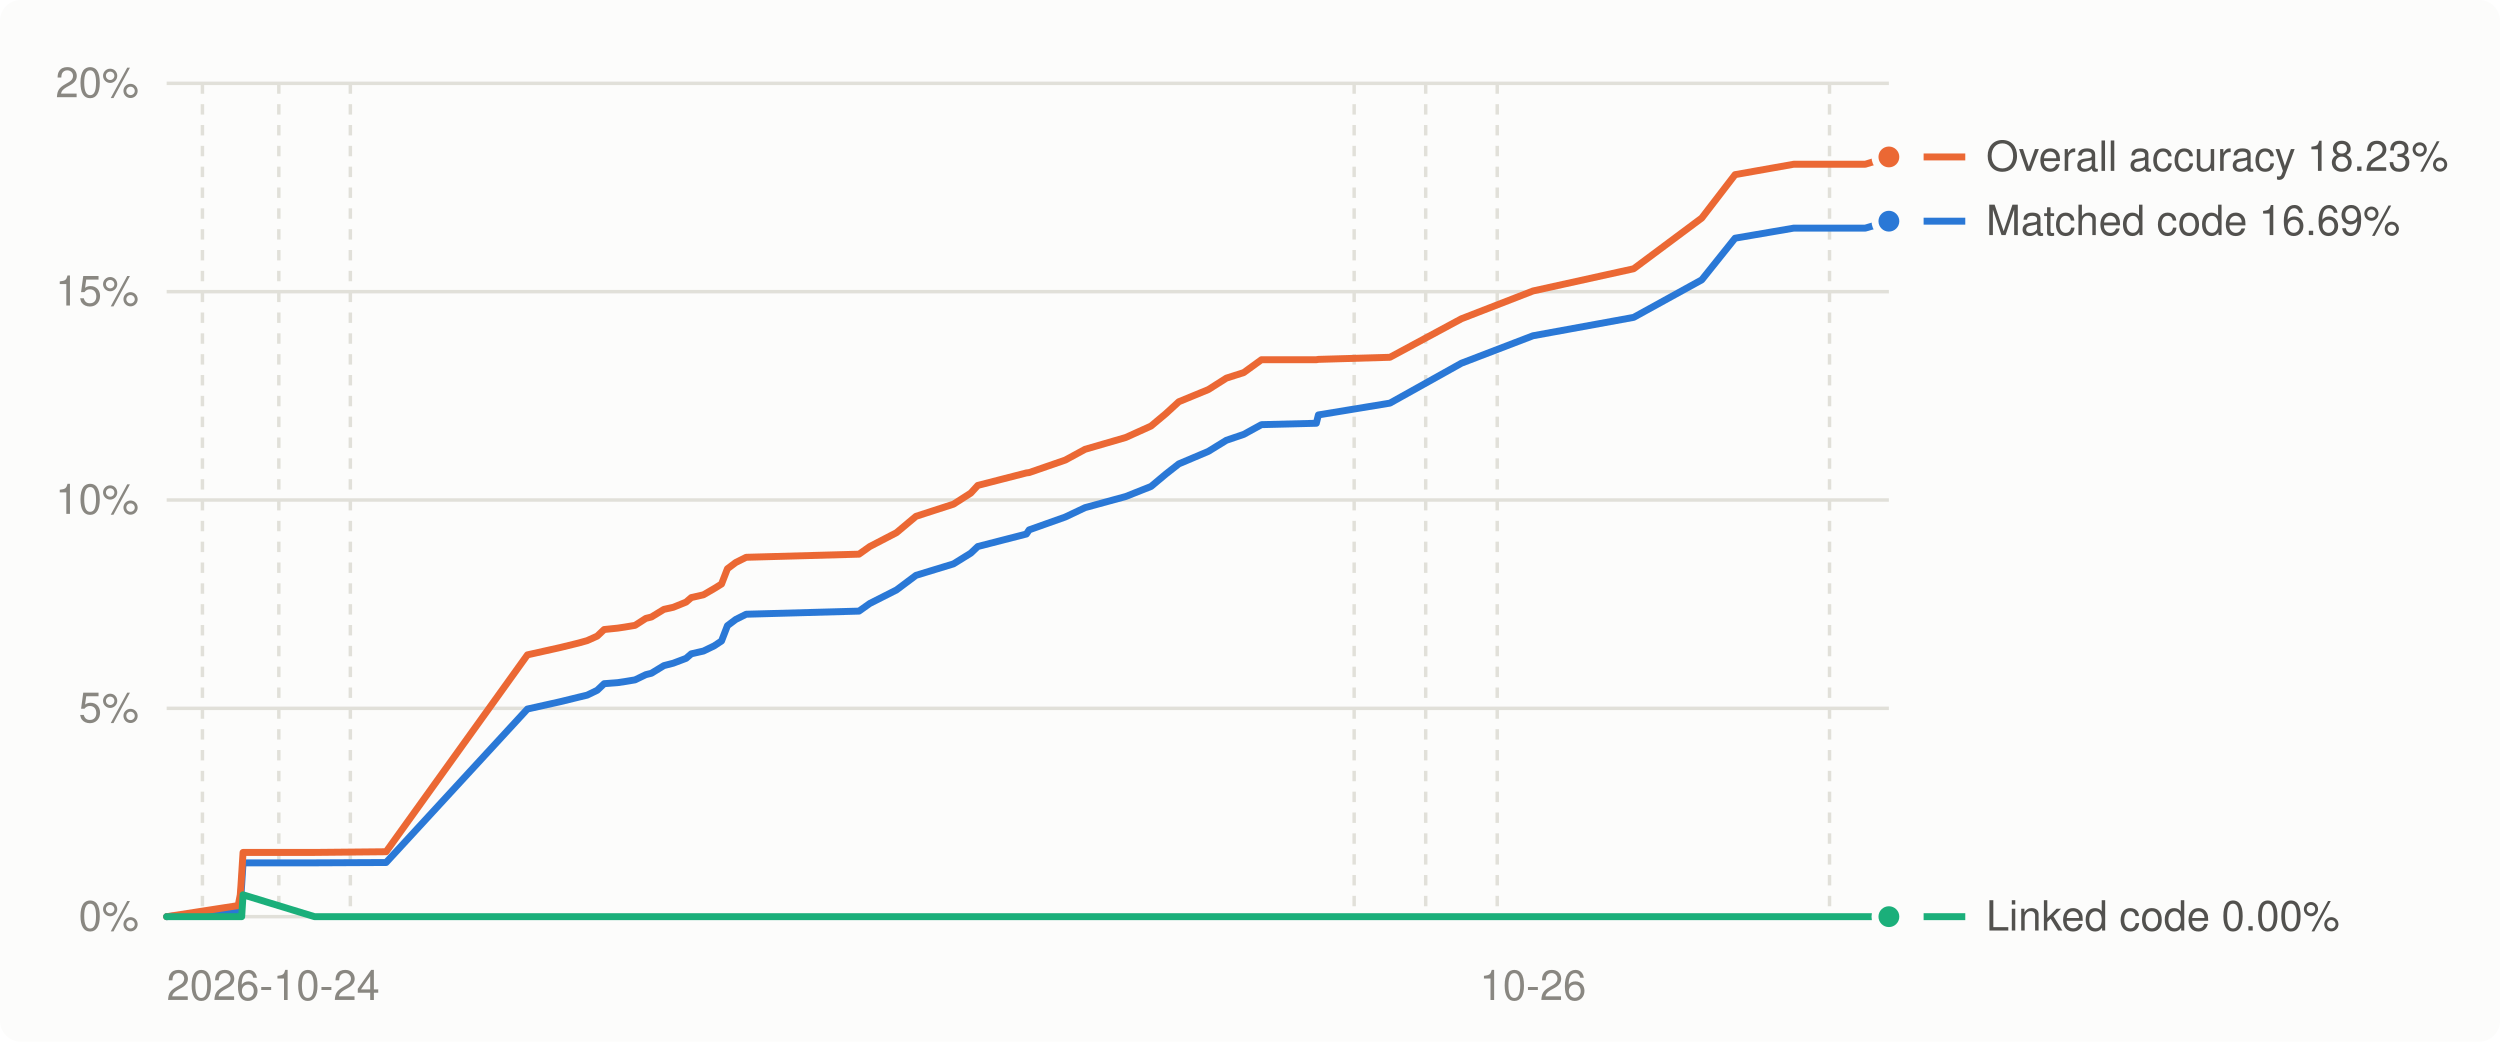
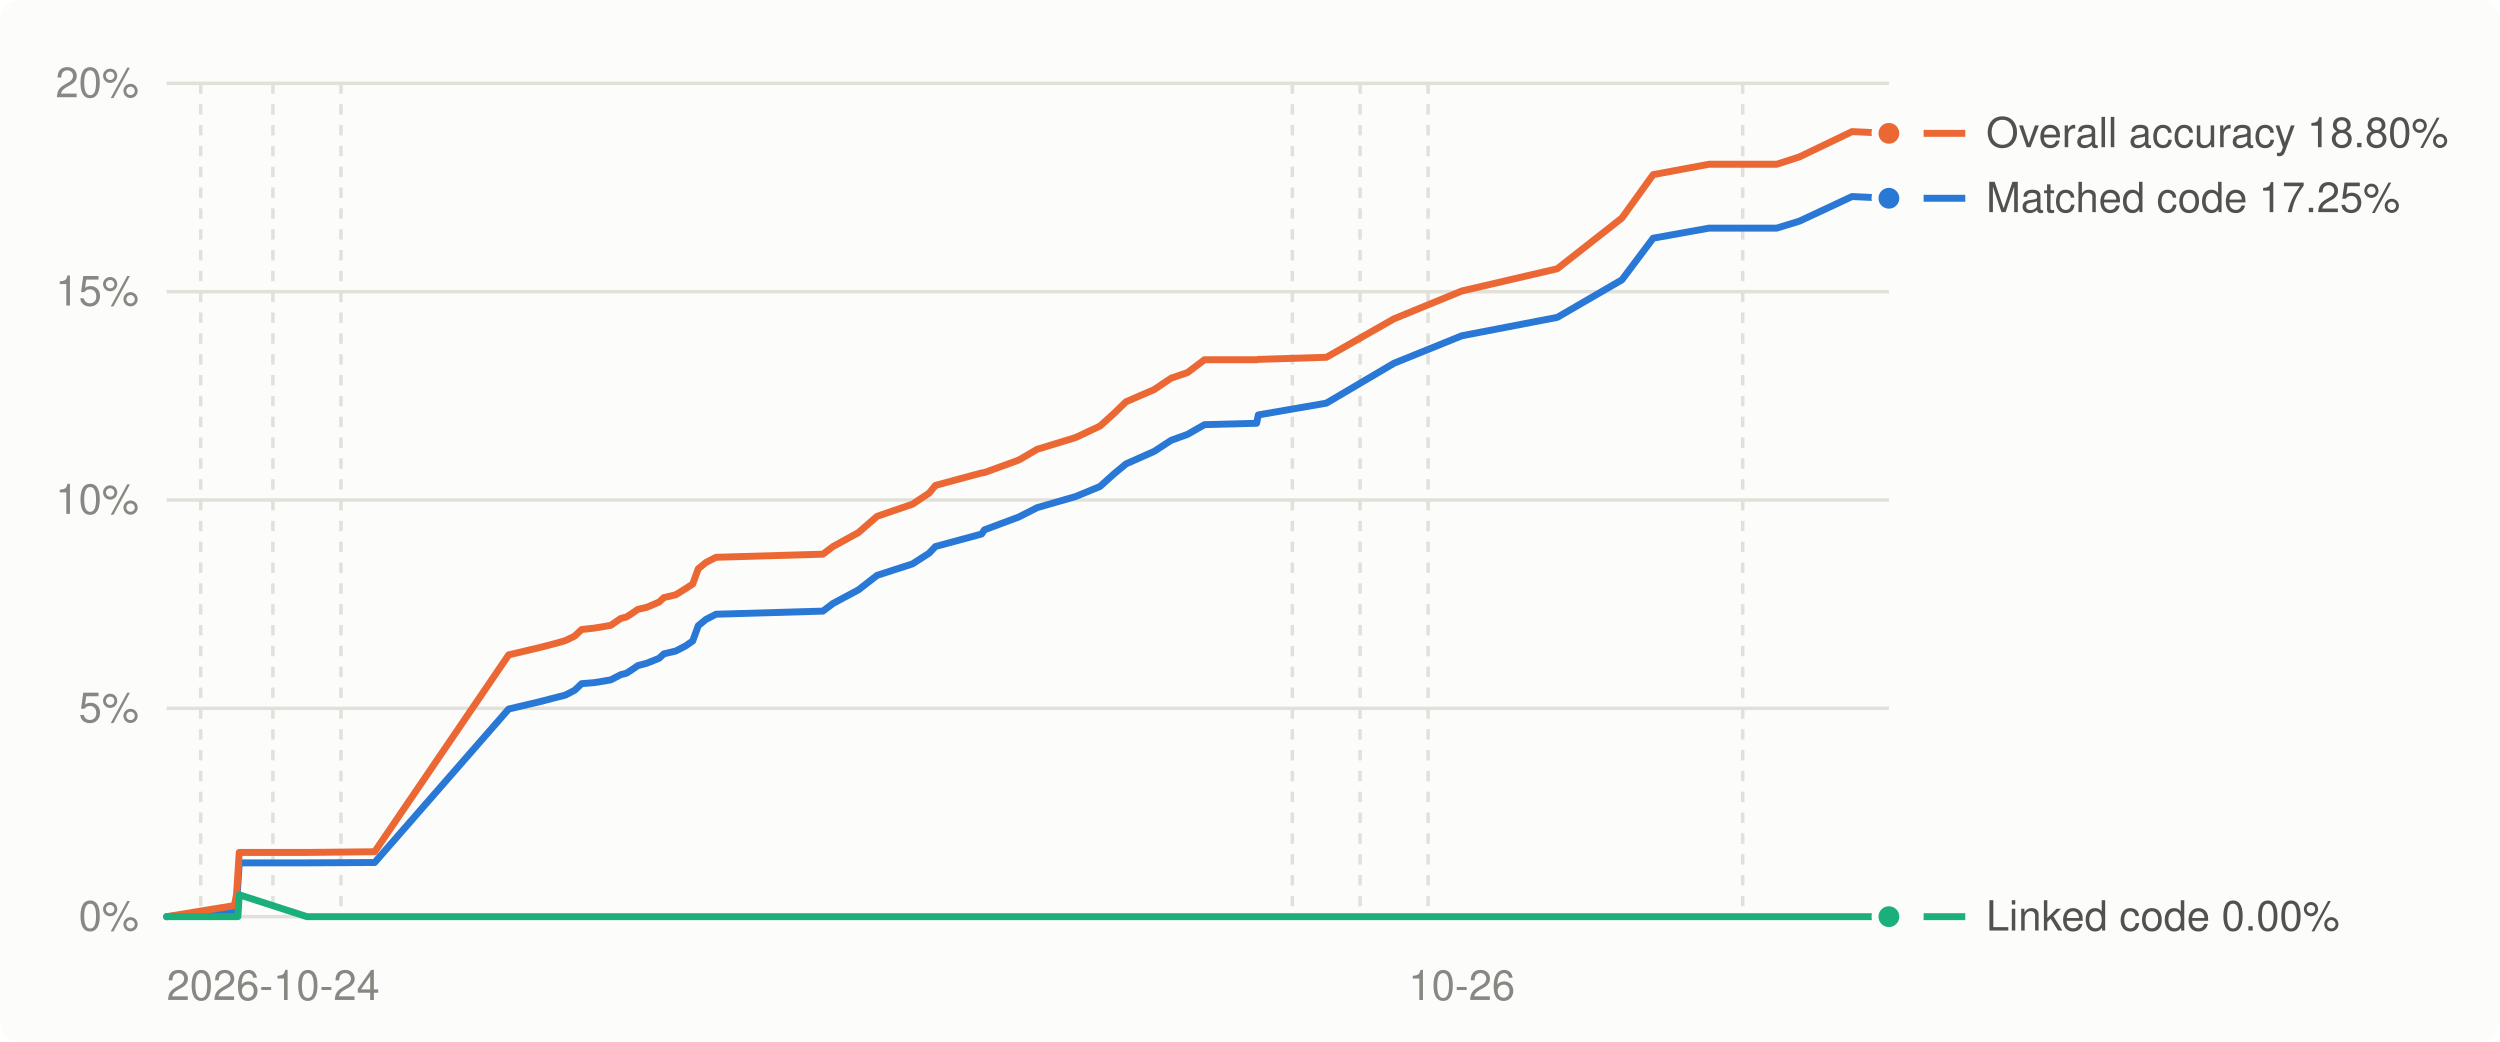
<svg xmlns="http://www.w3.org/2000/svg" viewBox="0 0 720 300" width="720" height="300" role="img" aria-label="Decompilation progress over time (USA)">
  <style>
.bg{fill:#fcfcfb}.grid{stroke:#e1e0d9}.muted{fill:#898781}.lbl{fill:#52514e}.ln0{stroke:#2a78d6}.dot0{fill:#2a78d6;stroke:#fcfcfb}.ln1{stroke:#eb6834}.dot1{fill:#eb6834;stroke:#fcfcfb}.ln2{stroke:#1baf7a}.dot2{fill:#1baf7a;stroke:#fcfcfb}
@media (prefers-color-scheme: dark){.bg{fill:#1a1a19}.grid{stroke:#2c2c2a}.muted{fill:#898781}.lbl{fill:#c3c2b7}.ln0{stroke:#3987e5}.dot0{fill:#3987e5;stroke:#1a1a19}.ln1{stroke:#d95926}.dot1{fill:#d95926;stroke:#1a1a19}.ln2{stroke:#199e70}.dot2{fill:#199e70;stroke:#1a1a19}}
text{font:12px -apple-system,BlinkMacSystemFont,'Segoe UI',Helvetica,Arial,sans-serif}
</style>
  <rect class="bg" width="720" height="300" rx="6" />
  <line x1="48" x2="544" y1="264.0" y2="264.0" class="grid" stroke-width="1" />
  <text x="40" y="268.0" class="muted" text-anchor="end">0%</text>
  <line x1="48" x2="544" y1="204.0" y2="204.0" class="grid" stroke-width="1" />
  <text x="40" y="208.0" class="muted" text-anchor="end">5%</text>
  <line x1="48" x2="544" y1="144.0" y2="144.0" class="grid" stroke-width="1" />
  <text x="40" y="148.0" class="muted" text-anchor="end">10%</text>
  <line x1="48" x2="544" y1="84.0" y2="84.0" class="grid" stroke-width="1" />
  <text x="40" y="88.0" class="muted" text-anchor="end">15%</text>
  <line x1="48" x2="544" y1="24.0" y2="24.0" class="grid" stroke-width="1" />
  <text x="40" y="28.0" class="muted" text-anchor="end">20%</text>
-   <line x1="58.3" x2="58.3" y1="24" y2="264" class="grid" stroke-width="1" stroke-dasharray="3 3" />
-   <line x1="80.3" x2="80.3" y1="24" y2="264" class="grid" stroke-width="1" stroke-dasharray="3 3" />
-   <line x1="100.9" x2="100.9" y1="24" y2="264" class="grid" stroke-width="1" stroke-dasharray="3 3" />
-   <line x1="390.0" x2="390.0" y1="24" y2="264" class="grid" stroke-width="1" stroke-dasharray="3 3" />
-   <line x1="410.6" x2="410.6" y1="24" y2="264" class="grid" stroke-width="1" stroke-dasharray="3 3" />
-   <line x1="431.2" x2="431.2" y1="24" y2="264" class="grid" stroke-width="1" stroke-dasharray="3 3" />
-   <line x1="526.9" x2="526.9" y1="24" y2="264" class="grid" stroke-width="1" stroke-dasharray="3 3" />
+   <line x1="57.8" x2="57.8" y1="24" y2="264" class="grid" stroke-width="1" stroke-dasharray="3 3" />
+   <line x1="78.6" x2="78.6" y1="24" y2="264" class="grid" stroke-width="1" stroke-dasharray="3 3" />
+   <line x1="98.2" x2="98.2" y1="24" y2="264" class="grid" stroke-width="1" stroke-dasharray="3 3" />
+   <line x1="372.2" x2="372.2" y1="24" y2="264" class="grid" stroke-width="1" stroke-dasharray="3 3" />
+   <line x1="391.7" x2="391.7" y1="24" y2="264" class="grid" stroke-width="1" stroke-dasharray="3 3" />
+   <line x1="411.3" x2="411.3" y1="24" y2="264" class="grid" stroke-width="1" stroke-dasharray="3 3" />
+   <line x1="501.9" x2="501.9" y1="24" y2="264" class="grid" stroke-width="1" stroke-dasharray="3 3" />
  <text class="muted" x="48.0" y="288" text-anchor="start">2026-10-24</text>
-   <text class="muted" x="441.5" y="288" text-anchor="middle">10-26</text>
-   <polyline points="48.0,264.0 68.6,262.3 69.2,259.6 69.4,257.7 69.6,254.8 69.8,251.7 70.0,248.5 90.6,248.5 111.2,248.4 151.9,204.2 161.3,202.1 166.6,200.8 169.1,200.2 172.0,198.8 174.0,196.9 177.9,196.6 179.9,196.3 182.9,195.8 186.0,194.3 187.6,193.9 189.4,192.8 191.2,191.7 193.9,191.0 197.6,189.6 199.1,188.3 202.6,187.5 205.7,186.0 207.8,184.6 209.5,180.2 211.9,178.4 214.9,176.9 247.4,176.0 250.5,173.8 258.2,169.9 263.8,165.7 274.6,162.4 279.6,159.3 281.6,157.4 295.6,153.8 296.4,152.6 306.8,148.9 312.5,146.2 324.2,143.0 331.5,140.1 335.8,136.5 339.5,133.6 348.0,130.0 353.2,126.8 358.2,125.1 363.3,122.3 379.1,121.9 379.7,119.5 400.3,116.1 420.9,104.6 441.5,96.7 470.5,91.4 490.1,80.6 499.7,68.6 516.6,65.7 537.2,65.7 544.0,63.7" fill="none" class="ln0" stroke-width="2" stroke-linejoin="round" stroke-linecap="round" />
-   <polyline points="48.0,264.0 68.6,260.8 69.2,257.7 69.4,254.9 69.6,251.8 69.8,248.6 70.0,245.5 90.6,245.5 111.2,245.3 151.9,188.6 161.3,186.5 166.6,185.2 169.1,184.5 172.0,183.2 174.0,181.3 177.9,180.9 179.9,180.6 182.9,180.1 186.0,178.1 187.6,177.7 189.4,176.6 191.2,175.5 193.9,174.9 197.6,173.4 199.1,172.1 202.6,171.3 205.7,169.5 207.8,168.2 209.5,163.8 211.9,162.0 214.9,160.5 247.4,159.6 250.5,157.4 258.2,153.4 263.8,148.7 274.6,145.2 279.6,142.0 281.6,139.8 295.6,136.2 296.4,136.1 306.8,132.5 312.5,129.4 324.2,126.0 331.5,122.7 335.8,119.1 339.5,115.7 348.0,112.2 353.2,108.9 358.2,107.3 363.3,103.6 379.1,103.6 379.7,103.5 400.3,102.9 420.9,91.8 441.5,83.8 470.5,77.4 490.1,62.8 499.7,50.3 516.6,47.3 537.2,47.3 544.0,45.2" fill="none" class="ln1" stroke-width="2" stroke-linejoin="round" stroke-linecap="round" />
-   <polyline points="48.0,264.0 68.6,264.0 69.2,264.0 69.4,264.0 69.6,264.0 69.8,260.9 70.0,257.7 90.6,264.0 111.2,264.0 151.9,264.0 161.3,264.0 166.6,264.0 169.1,264.0 172.0,264.0 174.0,264.0 177.9,264.0 179.9,264.0 182.9,264.0 186.0,264.0 187.6,264.0 189.4,264.0 191.2,264.0 193.9,264.0 197.6,264.0 199.1,264.0 202.6,264.0 205.7,264.0 207.8,264.0 209.5,264.0 211.9,264.0 214.9,264.0 247.4,264.0 250.5,264.0 258.2,264.0 263.8,264.0 274.6,264.0 279.6,264.0 281.6,264.0 295.6,264.0 296.4,264.0 306.8,264.0 312.5,264.0 324.2,264.0 331.5,264.0 335.8,264.0 339.5,264.0 348.0,264.0 353.2,264.0 358.2,264.0 363.3,264.0 379.1,264.0 379.7,264.0 400.3,264.0 420.9,264.0 441.5,264.0 470.5,264.0 490.1,264.0 499.7,264.0 516.6,264.0 537.2,264.0 544.0,264.0" fill="none" class="ln2" stroke-width="2" stroke-linejoin="round" stroke-linecap="round" />
-   <circle cx="544.0" cy="63.7" r="4" class="dot0" stroke-width="2" />
-   <circle cx="544.0" cy="45.2" r="4" class="dot1" stroke-width="2" />
+   <text class="muted" x="421.0" y="288" text-anchor="middle">10-26</text>
+   <polyline points="48.0,264.0 67.5,262.3 68.1,259.6 68.3,257.7 68.5,254.8 68.7,251.7 68.9,248.5 88.4,248.5 107.9,248.4 146.5,204.2 155.4,202.1 160.4,200.8 162.8,200.2 165.5,198.8 167.5,196.9 171.1,196.6 173.0,196.3 175.9,195.8 178.8,194.3 180.4,193.9 182.1,192.8 183.7,191.7 186.3,191.0 189.8,189.6 191.2,188.3 194.6,187.5 197.5,186.0 199.5,184.6 201.1,180.2 203.3,178.4 206.2,176.9 237.0,176.0 239.9,173.8 247.2,169.9 252.6,165.7 262.8,162.4 267.6,159.3 269.4,157.4 282.7,153.8 283.5,152.6 293.4,148.9 298.7,146.2 309.8,143.0 316.8,140.1 320.8,136.5 324.3,133.6 332.4,130.0 337.3,126.8 342.0,125.1 346.9,122.3 361.9,121.9 362.4,119.5 382.0,116.1 401.5,104.6 421.0,96.7 448.5,91.4 467.1,80.6 476.1,68.6 492.2,65.7 511.7,65.7 518.2,63.7 533.4,56.6 544.0,57.1" fill="none" class="ln0" stroke-width="2" stroke-linejoin="round" stroke-linecap="round" />
+   <polyline points="48.0,264.0 67.5,260.8 68.1,257.7 68.3,254.9 68.5,251.8 68.7,248.6 68.9,245.5 88.4,245.5 107.9,245.3 146.5,188.6 155.4,186.5 160.4,185.2 162.8,184.5 165.5,183.2 167.5,181.3 171.1,180.9 173.0,180.6 175.9,180.1 178.8,178.1 180.4,177.7 182.1,176.6 183.7,175.5 186.3,174.9 189.8,173.4 191.2,172.1 194.6,171.3 197.5,169.5 199.5,168.2 201.1,163.8 203.3,162.0 206.2,160.5 237.0,159.6 239.9,157.4 247.2,153.4 252.6,148.7 262.8,145.2 267.6,142.0 269.4,139.8 282.7,136.2 283.5,136.1 293.4,132.5 298.7,129.4 309.8,126.0 316.8,122.7 320.8,119.1 324.3,115.7 332.4,112.2 337.3,108.9 342.0,107.3 346.9,103.6 361.9,103.6 362.4,103.5 382.0,102.9 401.5,91.8 421.0,83.8 448.5,77.4 467.1,62.8 476.1,50.3 492.2,47.3 511.7,47.3 518.2,45.2 533.4,37.9 544.0,38.4" fill="none" class="ln1" stroke-width="2" stroke-linejoin="round" stroke-linecap="round" />
+   <polyline points="48.0,264.0 67.5,264.0 68.1,264.0 68.3,264.0 68.5,264.0 68.7,260.9 68.9,257.7 88.4,264.0 107.9,264.0 146.5,264.0 155.4,264.0 160.4,264.0 162.8,264.0 165.5,264.0 167.5,264.0 171.1,264.0 173.0,264.0 175.9,264.0 178.8,264.0 180.4,264.0 182.1,264.0 183.7,264.0 186.3,264.0 189.8,264.0 191.2,264.0 194.6,264.0 197.5,264.0 199.5,264.0 201.1,264.0 203.3,264.0 206.2,264.0 237.0,264.0 239.9,264.0 247.2,264.0 252.6,264.0 262.8,264.0 267.6,264.0 269.4,264.0 282.7,264.0 283.5,264.0 293.4,264.0 298.7,264.0 309.8,264.0 316.8,264.0 320.8,264.0 324.3,264.0 332.4,264.0 337.3,264.0 342.0,264.0 346.9,264.0 361.9,264.0 362.4,264.0 382.0,264.0 401.5,264.0 421.0,264.0 448.5,264.0 467.1,264.0 476.1,264.0 492.2,264.0 511.7,264.0 518.2,264.0 533.4,264.0 544.0,264.0" fill="none" class="ln2" stroke-width="2" stroke-linejoin="round" stroke-linecap="round" />
+   <circle cx="544.0" cy="57.1" r="4" class="dot0" stroke-width="2" />
+   <circle cx="544.0" cy="38.4" r="4" class="dot1" stroke-width="2" />
  <circle cx="544.0" cy="264.0" r="4" class="dot2" stroke-width="2" />
  <line x1="554" x2="566" y1="264.0" y2="264.0" class="ln2" stroke-width="2" />
  <text class="lbl" x="572" y="268.0">Linked code 0.00%</text>
-   <line x1="554" x2="566" y1="63.7" y2="63.7" class="ln0" stroke-width="2" />
-   <text class="lbl" x="572" y="67.7">Matched code 16.69%</text>
-   <line x1="554" x2="566" y1="45.2" y2="45.2" class="ln1" stroke-width="2" />
-   <text class="lbl" x="572" y="49.2">Overall accuracy 18.23%</text>
+   <line x1="554" x2="566" y1="57.1" y2="57.1" class="ln0" stroke-width="2" />
+   <text class="lbl" x="572" y="61.1">Matched code 17.25%</text>
+   <line x1="554" x2="566" y1="38.4" y2="38.4" class="ln1" stroke-width="2" />
+   <text class="lbl" x="572" y="42.4">Overall accuracy 18.80%</text>
</svg>
